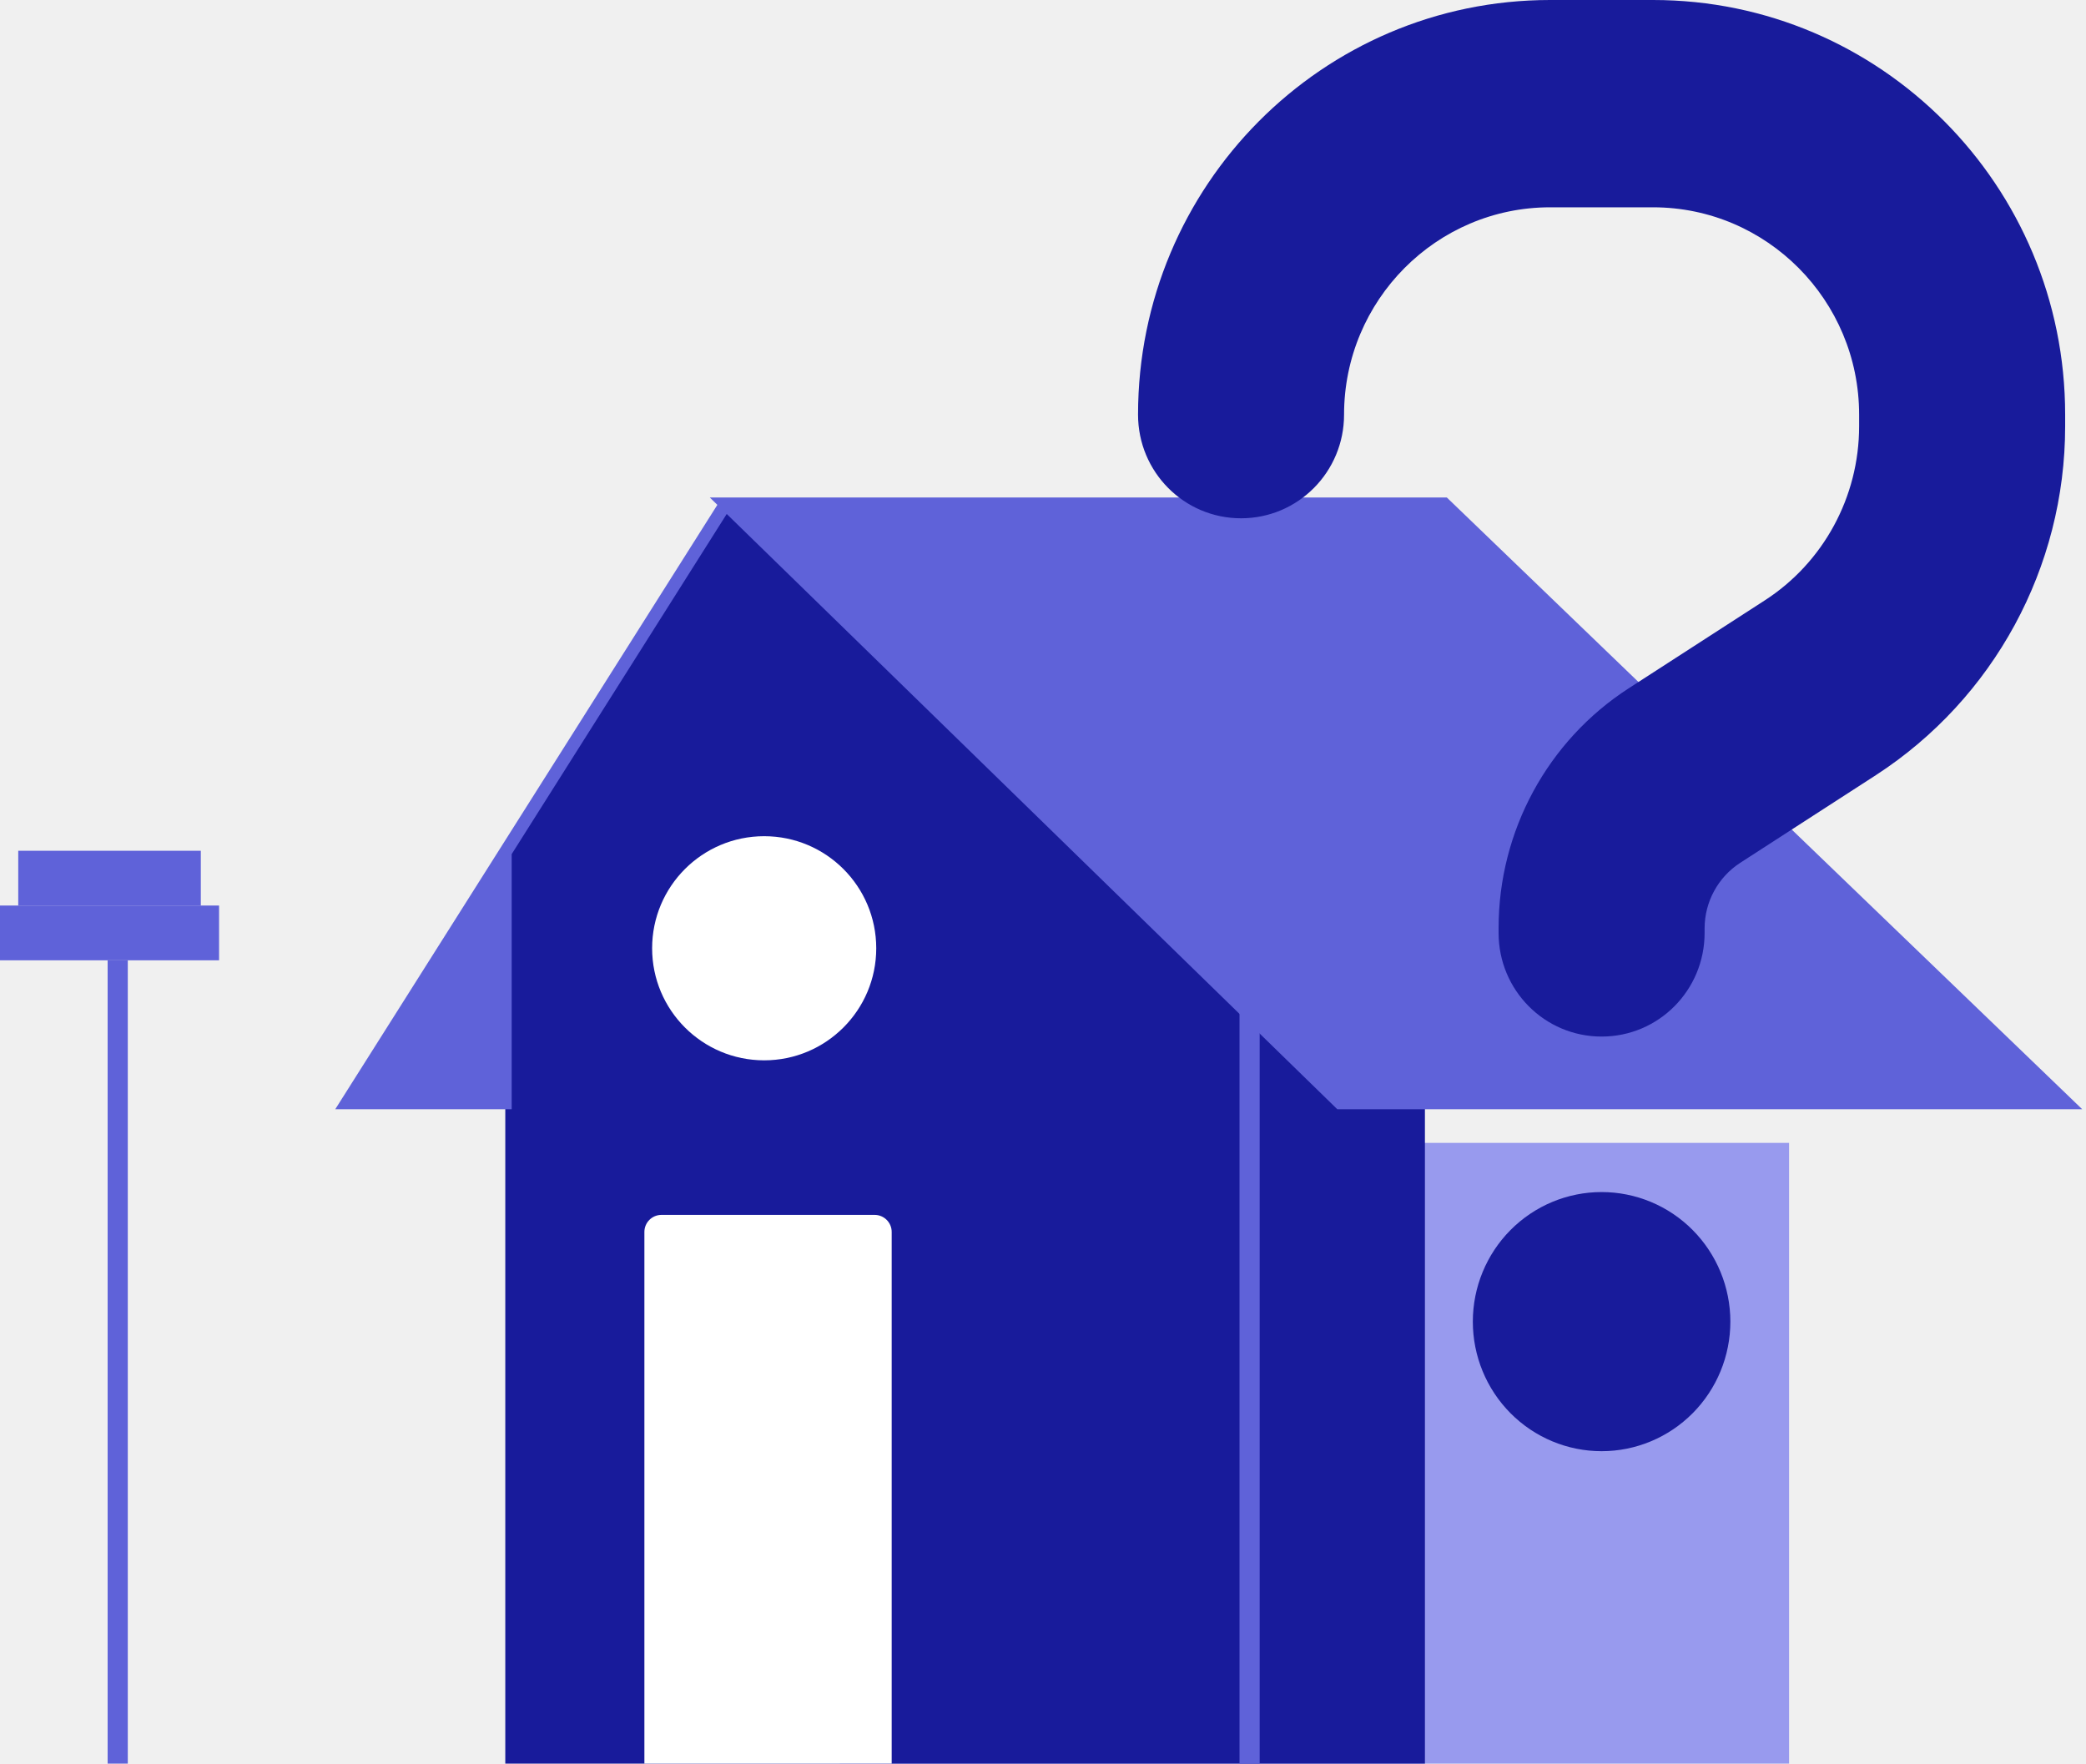
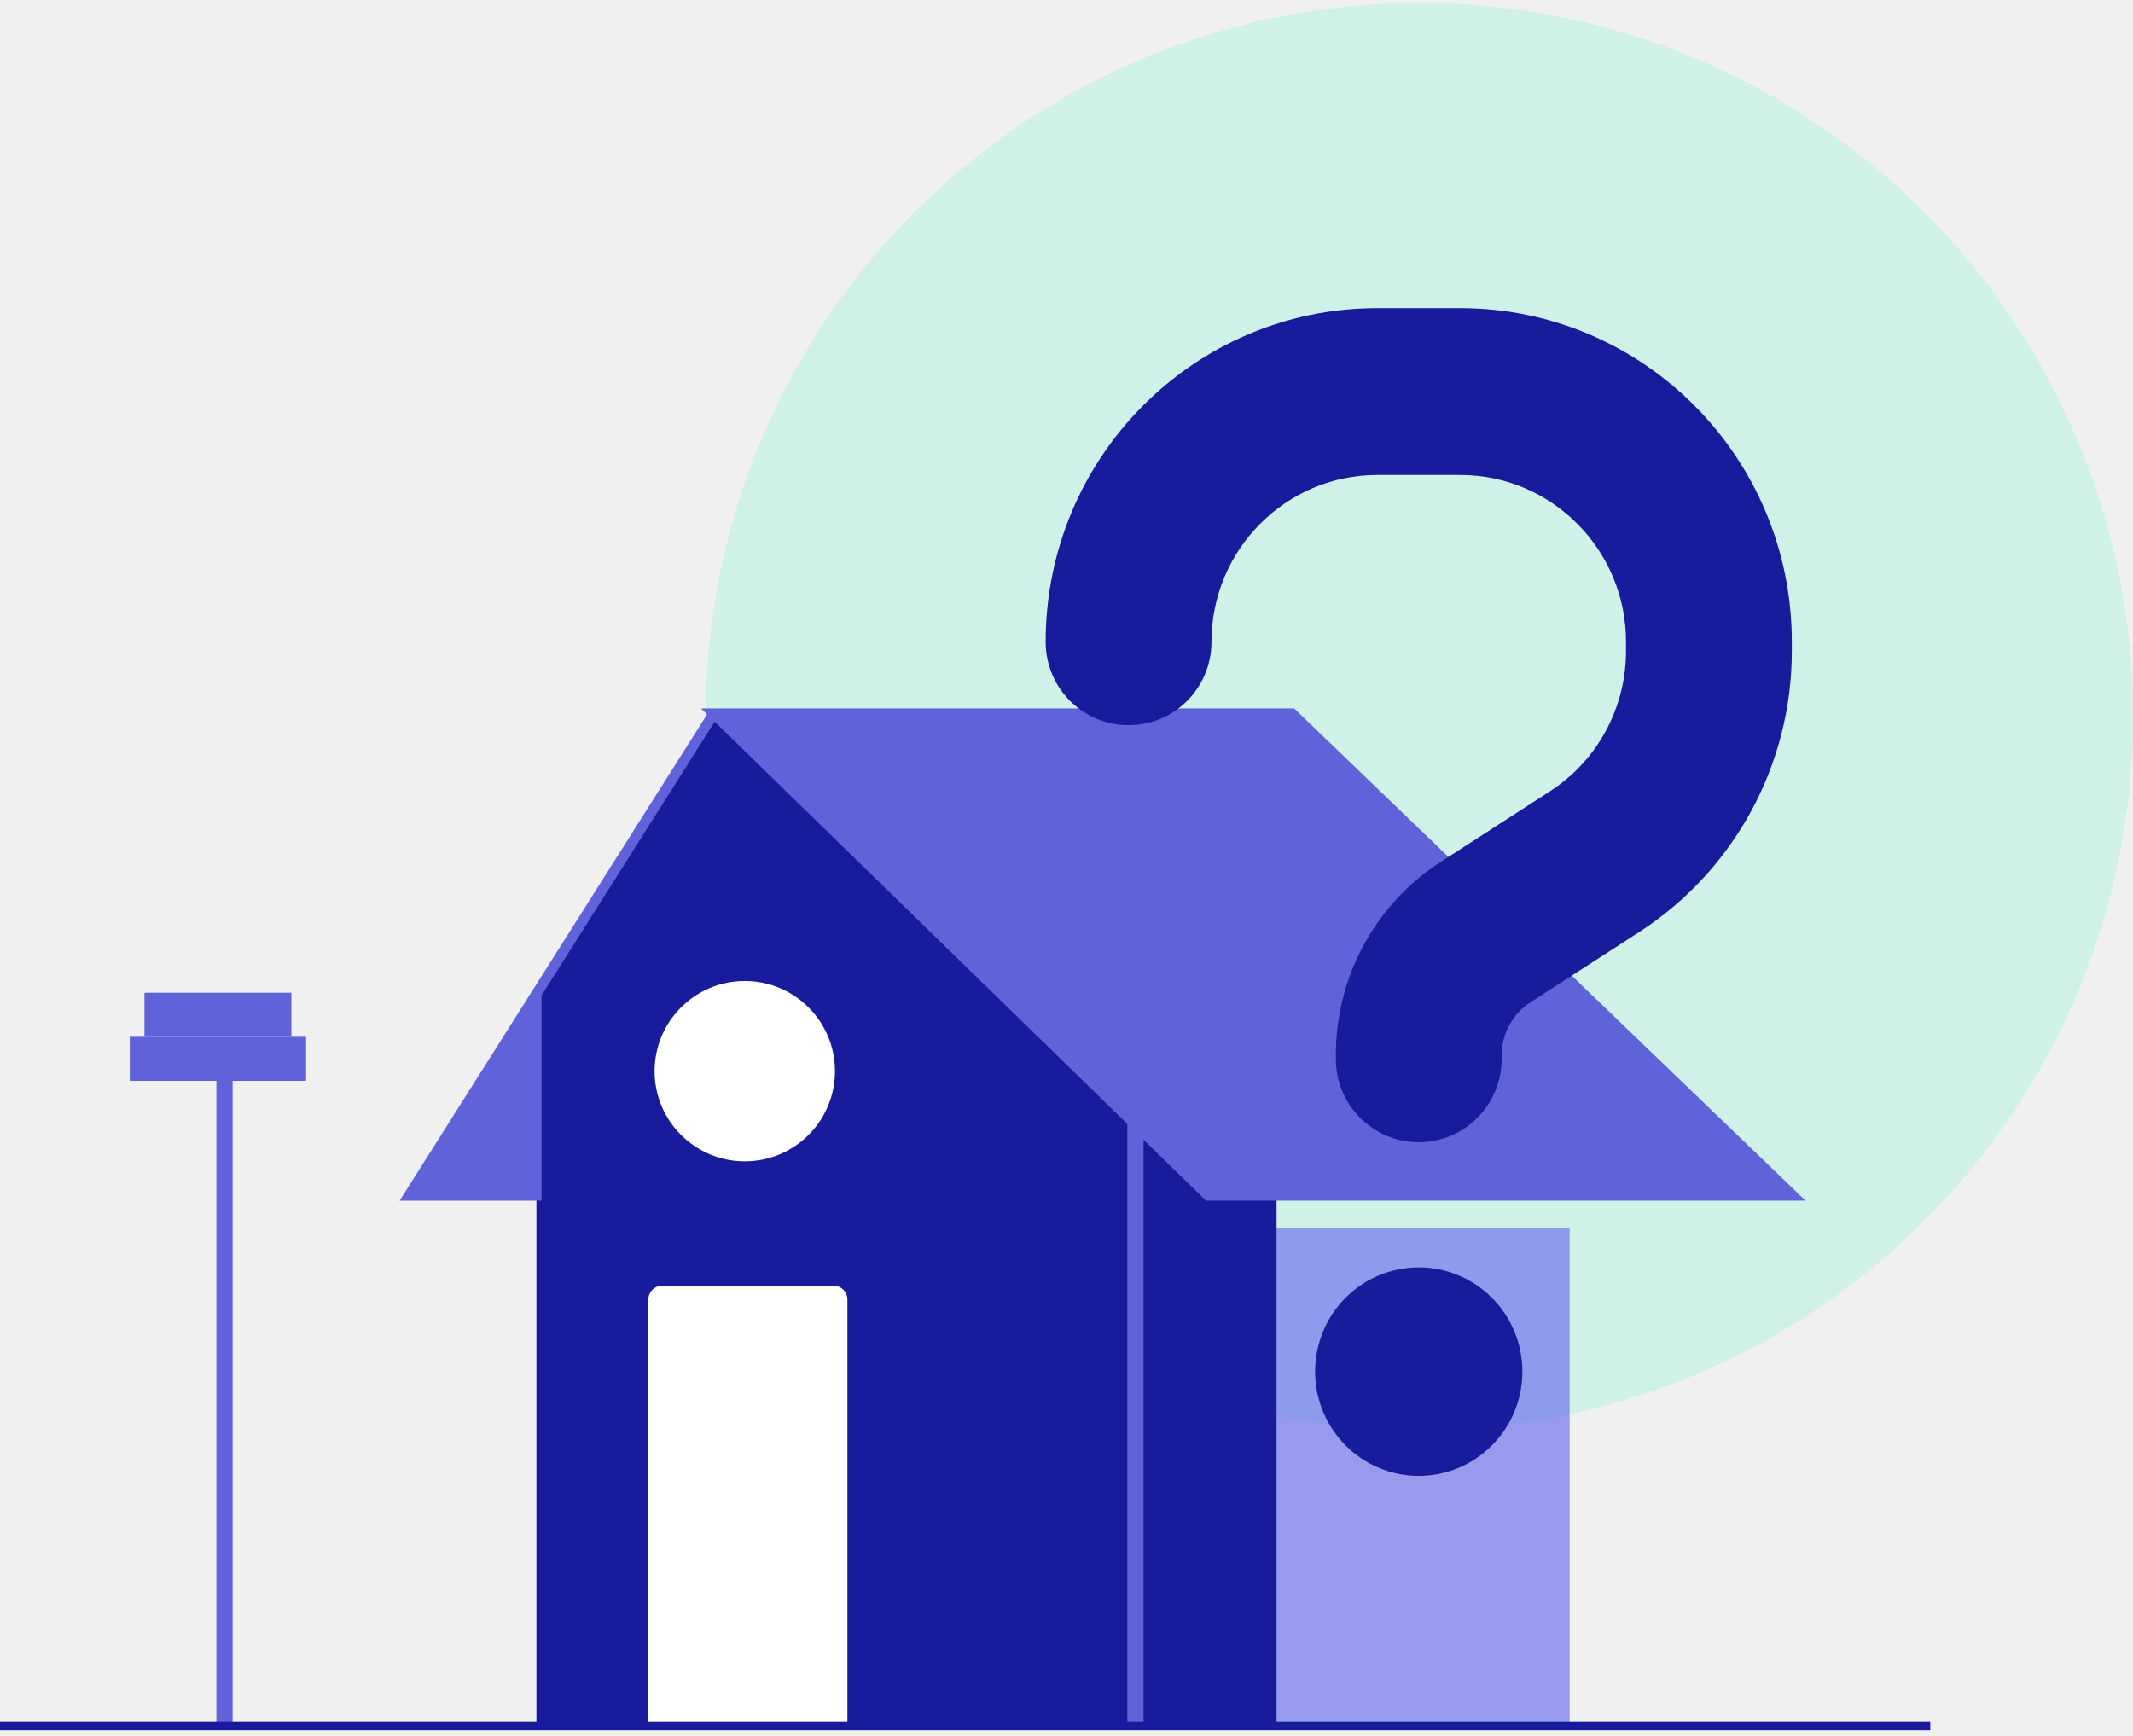
- <svg xmlns="http://www.w3.org/2000/svg" width="207" height="175" viewBox="0 0 207 175" fill="none">
-   <path opacity="0.7" d="M83.333 113.406H177.536V119.472V175H83.333V113.406Z" fill="#7275EC" />
-   <path d="M60.688 68.116L71.558 50H133.794L141.399 58.052V175H50.142V84.509L60.688 68.116Z" fill="#181B9B" />
-   <path d="M205.049 109.433H132.963L71.997 50L50.141 84.568V109.433H34.42L50.141 84.568L71.997 50H143.316L205.049 109.433Z" fill="#5F62D9" />
-   <path d="M71.997 50L132.963 109.433H205.049L143.316 50H71.997ZM71.997 50L50.141 84.568M50.141 84.568L34.42 109.433H50.141V84.568Z" stroke="#5F62D9" stroke-width="1.27" />
-   <line x1="124" y1="175" x2="124" y2="95.29" stroke="#5F62D9" stroke-width="2" />
-   <line x1="11.681" y1="175" x2="11.681" y2="95.29" stroke="#5F62D9" stroke-width="2" />
-   <circle cx="75.832" cy="94.095" r="11.12" fill="white" />
-   <path d="M63.945 122.245C63.945 121.31 64.703 120.552 65.638 120.552H86.792C87.727 120.552 88.485 121.31 88.485 122.245V175H63.945V122.245Z" fill="white" />
-   <rect x="-0" y="89.855" width="21.739" height="5.435" fill="#5F62D9" />
-   <rect x="1.811" y="84.42" width="18.116" height="5.435" fill="#5F62D9" />
-   <path d="M133.375 41.143C133.375 29.796 142.543 20.571 153.82 20.571H164.042C175.318 20.571 184.486 29.796 184.486 41.143V42.3C184.486 49.307 180.941 55.832 175.095 59.593L161.614 68.304C153.564 73.511 148.709 82.479 148.709 92.089V92.571C148.709 98.261 153.277 102.857 158.931 102.857C164.585 102.857 169.153 98.261 169.153 92.571V92.121C169.153 89.486 170.495 87.043 172.667 85.629L186.148 76.918C197.839 69.332 204.931 56.314 204.931 42.3V41.143C204.931 18.418 186.627 0 164.042 0H153.82C131.235 0 112.931 18.418 112.931 41.143C112.931 46.832 117.499 51.429 123.153 51.429C128.807 51.429 133.375 46.832 133.375 41.143ZM158.931 144C162.32 144 165.57 142.645 167.966 140.234C170.362 137.823 171.709 134.553 171.709 131.143C171.709 127.733 170.362 124.463 167.966 122.051C165.57 119.64 162.32 118.286 158.931 118.286C155.542 118.286 152.292 119.64 149.896 122.051C147.499 124.463 146.153 127.733 146.153 131.143C146.153 134.553 147.499 137.823 149.896 140.234C152.292 142.645 155.542 144 158.931 144Z" fill="#181B9B" />
+ <svg xmlns="http://www.w3.org/2000/svg" width="263" height="214" viewBox="0 0 263 214" fill="none">
+   <circle cx="175" cy="88.363" r="88" fill="#CFF1E7" />
+   <path opacity="0.7" d="M99.333 151.406H193.536V157.472V213H99.333V151.406Z" fill="#7275EC" />
+   <path d="M76.688 106.116L87.558 88H149.795L157.399 96.052V213H66.142V122.509L76.688 106.116Z" fill="#181B9B" />
+   <path d="M221.049 147.433H148.963L87.997 88L66.141 122.568V147.433H50.42L66.141 122.568L87.997 88H159.316L221.049 147.433Z" fill="#5F62D9" />
+   <path d="M87.997 88L148.963 147.433H221.049L159.316 88H87.997ZM87.997 88L66.141 122.568M66.141 122.568L50.42 147.433H66.141V122.568Z" stroke="#5F62D9" stroke-width="1.27" />
+   <line x1="140" y1="213" x2="140" y2="133.29" stroke="#5F62D9" stroke-width="2" />
+   <line x1="27.681" y1="213" x2="27.681" y2="133.29" stroke="#5F62D9" stroke-width="2" />
+   <circle cx="91.832" cy="132.095" r="11.12" fill="white" />
+   <path d="M79.945 160.245C79.945 159.31 80.704 158.552 81.639 158.552H102.792C103.727 158.552 104.485 159.31 104.485 160.245V213H79.945V160.245Z" fill="white" />
+   <rect x="16" y="127.855" width="21.739" height="5.435" fill="#5F62D9" />
+   <rect x="17.812" y="122.42" width="18.116" height="5.435" fill="#5F62D9" />
+   <path d="M149.376 79.143C149.376 67.796 158.544 58.571 169.82 58.571H180.042C191.319 58.571 200.487 67.796 200.487 79.143V80.3C200.487 87.307 196.941 93.832 191.095 97.593L177.614 106.304C169.564 111.511 164.709 120.479 164.709 130.089V130.571C164.709 136.261 169.277 140.857 174.931 140.857C180.585 140.857 185.153 136.261 185.153 130.571V130.121C185.153 127.486 186.495 125.043 188.667 123.629L202.148 114.918C213.839 107.332 220.931 94.314 220.931 80.3V79.143C220.931 56.418 202.627 38 180.042 38H169.82C147.235 38 128.931 56.418 128.931 79.143C128.931 84.832 133.499 89.429 139.153 89.429C144.808 89.429 149.376 84.832 149.376 79.143ZM174.931 182C178.32 182 181.57 180.645 183.966 178.234C186.363 175.823 187.709 172.553 187.709 169.143C187.709 165.733 186.363 162.463 183.966 160.051C181.57 157.64 178.32 156.286 174.931 156.286C171.542 156.286 168.292 157.64 165.896 160.051C163.5 162.463 162.153 165.733 162.153 169.143C162.153 172.553 163.5 175.823 165.896 178.234C168.292 180.645 171.542 182 174.931 182Z" fill="#181B9B" />
+   <line y1="212.863" x2="238" y2="212.863" stroke="#181B9B" />
</svg>
